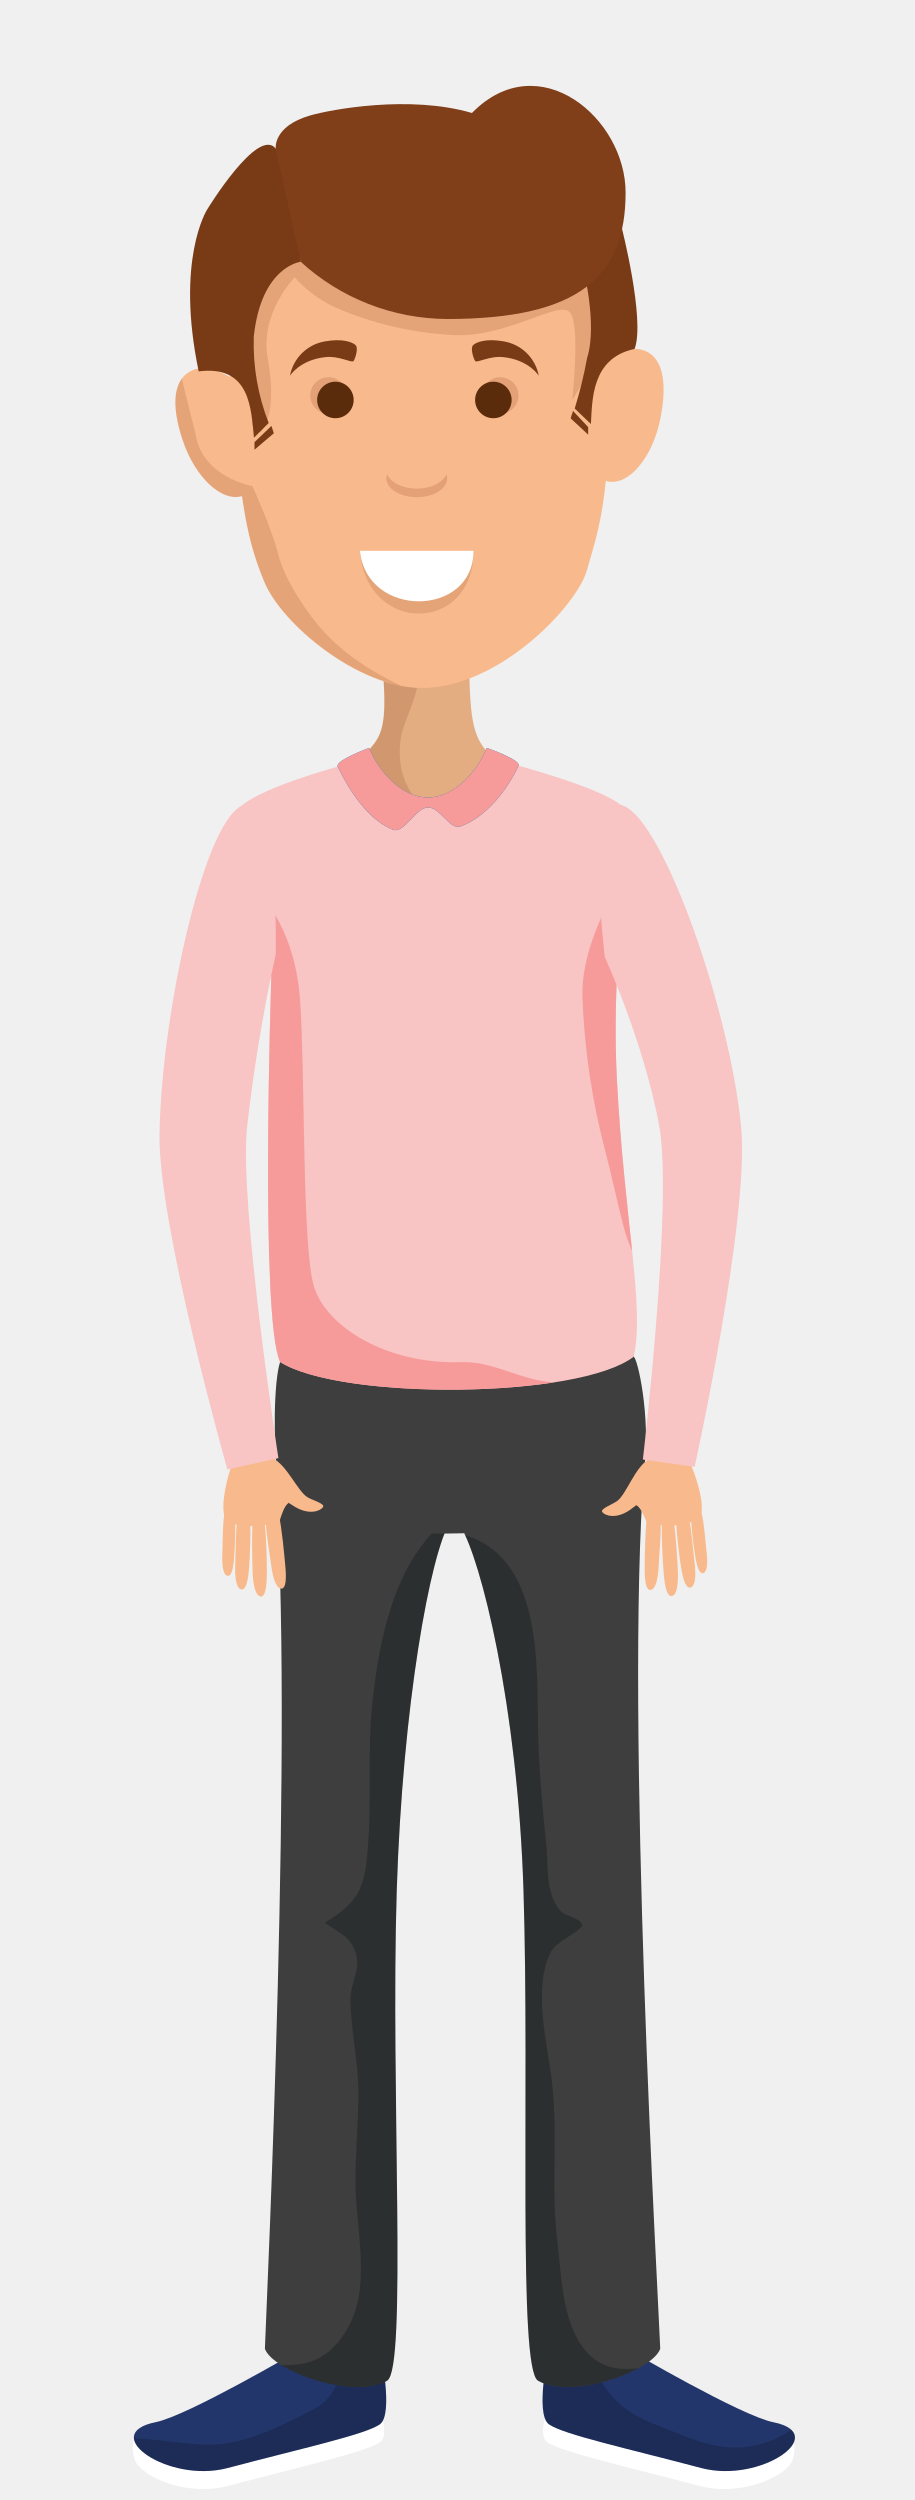
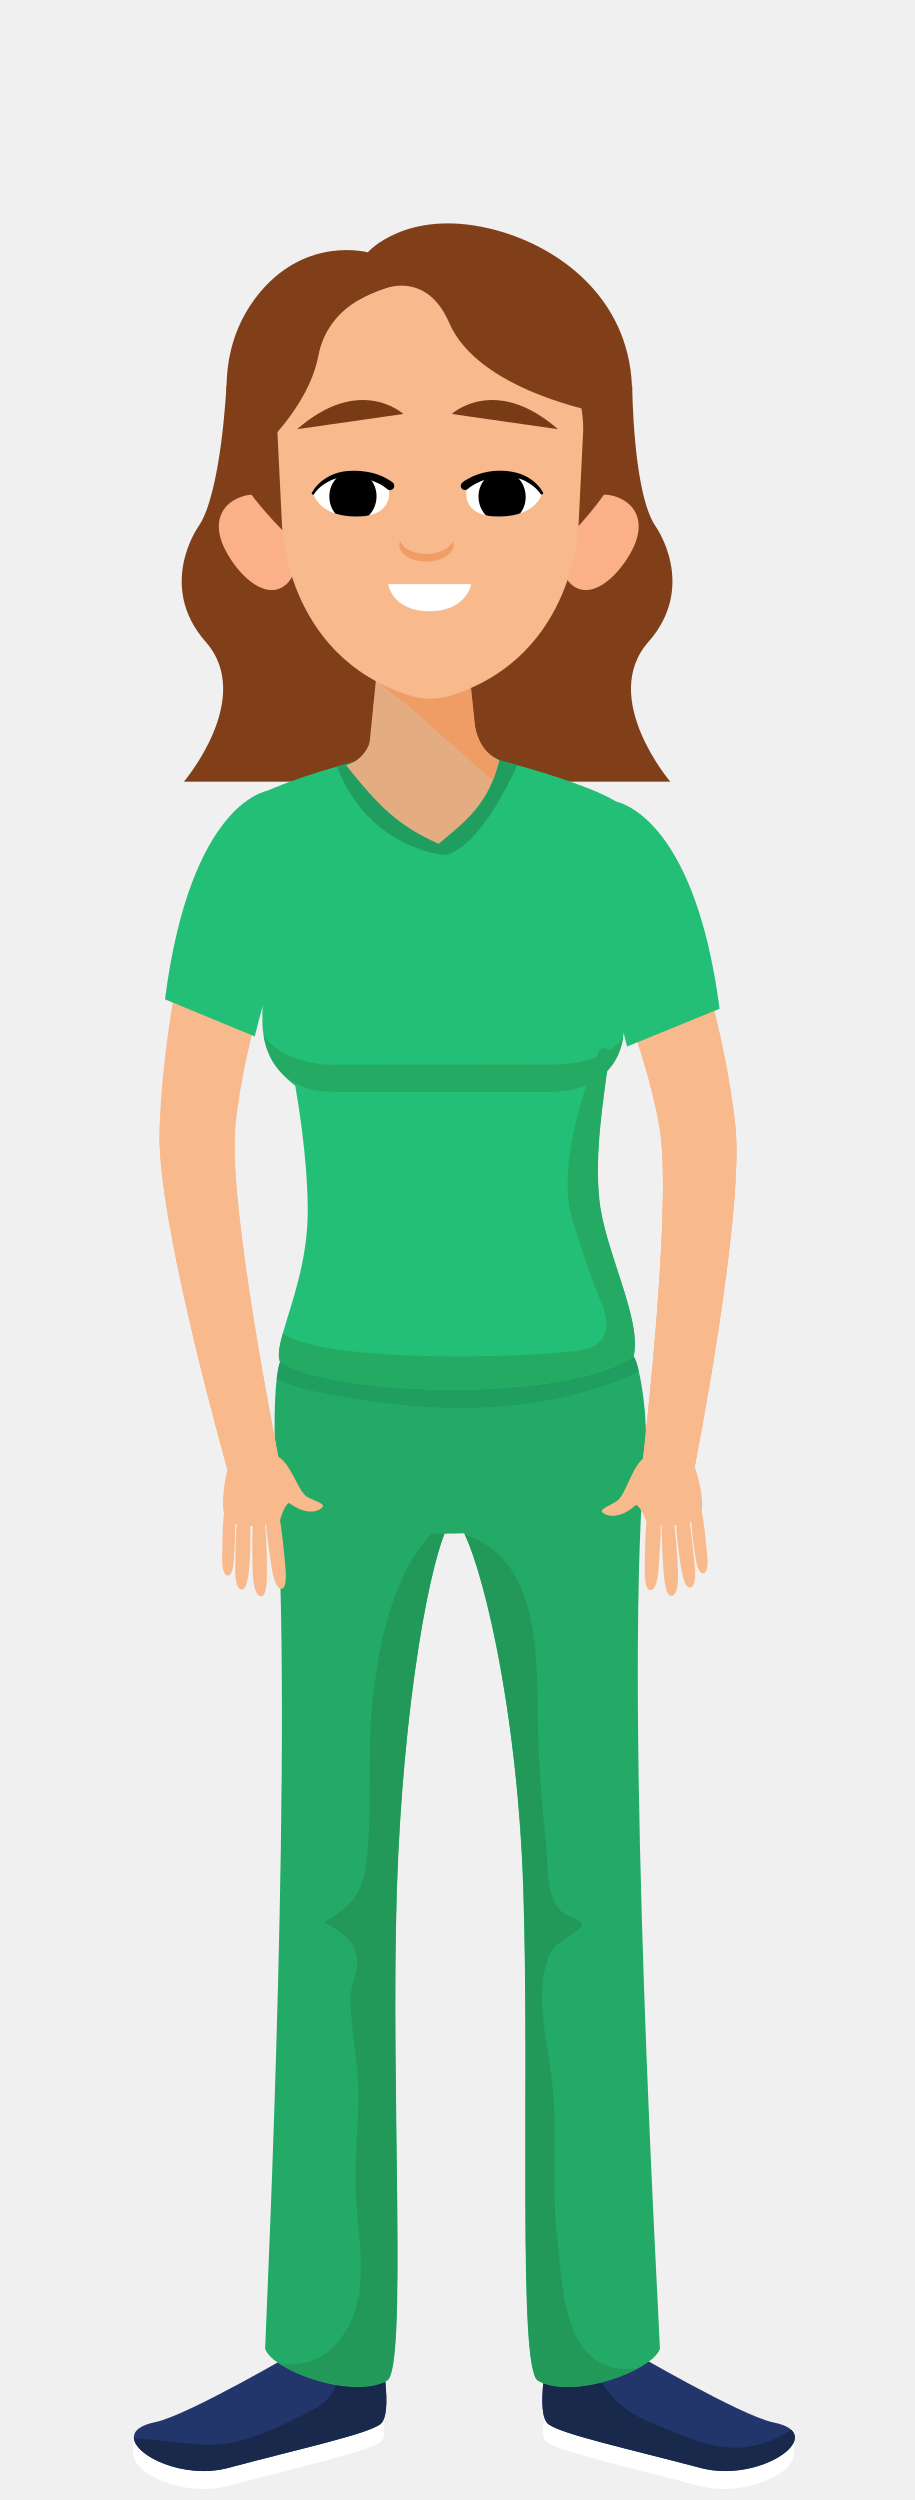
- <svg xmlns="http://www.w3.org/2000/svg" viewBox="0 0 300.52 821.26">
-   <defs>
-     <style>.cls-1{isolation:isolate;}.cls-2{fill:#fff;}.cls-3{fill:#22366b;}.cls-4{fill:#cfcfcf;}.cls-10,.cls-13,.cls-4,.cls-6{mix-blend-mode:multiply;}.cls-5{fill:#3e3e3e;}.cls-6{fill:#b7c1c6;}.cls-7{fill:#f8c4c4;}.cls-8{fill:#f79a9a;}.cls-9{fill:#e3ac81;}.cls-10{fill:#ebe0da;}.cls-11{fill:#f8ba8c;}.cls-12{fill:#793b16;}.cls-13{fill:#eadbd8;}.cls-14{fill:#5b2c0b;}.cls-15{fill:#803e19;}.cls-16{fill:#0874b7;}.cls-17{fill:#2b96f4;}</style>
-   </defs>
-   <g class="cls-1">
-     <g id="OBJECT">
-       <path class="cls-2" d="M74.76,816.67c24.38-6.46,45.14-11.14,50-14.34,3.3-2.16-.06-10.67-.06-10.67L98.42,778,44,800.84s-1.26,5.41,1,8.59C48.87,814.71,62.51,819.91,74.76,816.67Z" />
-       <path class="cls-2" d="M229.85,816.67c-24.38-6.46-45.14-11.14-50-14.34-3.3-2.16.07-10.67.07-10.67L206.19,778l54.43,22.89s1.28,5.41-1,8.59C255.75,814.71,242.1,819.91,229.85,816.67Z" />
-       <path class="cls-3" d="M230.35,810.76c-24.37-6.46-45.24-11-50-14.34s0-24.86,0-24.86l26.36.48S243.41,793.58,254,795.7C273.12,799.53,250,815.94,230.35,810.76Z" />
-       <path class="cls-4" d="M259.91,798.18A32.37,32.37,0,0,1,240.09,804c-5.9-.33-11.4-2.13-16.83-4.37-5.62-2.32-12.27-4.46-17.26-8-7.22-5.1-10.39-12.88-15.17-19.92l-10.5-.2s-4.78,21.51,0,24.86,25.65,7.88,50,14.34C247,815.16,266.21,804,259.91,798.18Z" />
-       <path class="cls-5" d="M151.24,501.37c6.69,10.52,18.82,59,20.73,119.64,2.06,65.48-1.91,157.25,4.78,161.07,11.27,6.44,37.76-3.34,40.14-10.52-.47-13.85-11.72-207.7-5.27-288.71C174.11,461.11,136,477.44,151.24,501.37Z" />
-       <path class="cls-6" d="M192.37,772.24c-7.83-9.22-7.92-25-9.31-36.42-2.2-18.15.53-35.88-2-54.09-1.64-11.83-5.71-28.62-.39-39.93,1.86-4,7.39-5.72,10.24-8.72,1.9-2-4.26-3.65-5.51-4.37-1.75-1-2.94-3.21-3.69-5-2.32-5.43-1.66-12.55-2.29-18.31-1.07-9.82-1.92-19.66-2.42-29.53-1.17-22.77,3.57-63-24.21-71.58,6.86,14.8,17.4,60.47,19.17,116.69,2.06,65.48-1.91,157.25,4.78,161.07,8,4.57,23.67,1,32.94-4.08C203.3,778.75,197.18,777.91,192.37,772.24Z" />
-       <path class="cls-3" d="M74.76,810.76c24.38-6.46,45.24-11,50-14.34s0-24.86,0-24.86L98.42,772S61.7,793.58,51.11,795.7C32,799.53,55.16,815.94,74.76,810.76Z" />
-       <path class="cls-4" d="M124.78,771.56l-14,.26a15.91,15.91,0,0,1-7.93,19.72c-8.18,4.25-17.56,9-26.58,10.83-10.13,2.11-20.82-1-31-1.25a3.31,3.31,0,0,1-1.3-.28c.2,5.94,16.44,13.71,30.78,9.92,24.38-6.46,45.24-11,50-14.34S124.78,771.56,124.78,771.56Z" />
-       <path class="cls-5" d="M148.05,499.54c-6.69,10.51-15.8,60.78-17.71,121.47-2.06,65.48,3.52,157.25-3.17,161.07-11.27,6.44-37.76-3.34-40.15-10.52.5-14.29,9.72-207.4,3.23-288.83C127.77,461,163.28,475.61,148.05,499.54Z" />
-       <path class="cls-6" d="M148.05,499.54c.49-.78.93-1.54,1.32-2.3-19.23,13-24.76,40.2-27.08,62.34-1.63,15.55-.18,31-1.4,46.53-.47,6.07-.91,13.23-5,18.15-2.58,3.13-5.9,5.3-9.29,7.41,3.52,2.34,7.76,4.3,9.51,8,3.34,7-1.24,11-1,18,.31,10.14,2.64,20.09,2.61,30.27s-1.13,20.53-.92,30.79c.31,15.07,5.45,33.79-3.42,47.48-6,9.23-12.54,10.88-21,10.74,8.9,5.57,26.19,10,34.74,5.13,6.69-3.82,1.11-95.59,3.17-161.07C132.25,560.32,141.36,510.05,148.05,499.54Z" />
-       <path class="cls-5" d="M91.46,487.79c-1.88-13.87-1.47-34.4.56-40.38S205,429.17,208.14,445.72c1.24.06,5.67,19.45,3.48,37.13C208.4,508.94,94.57,510.72,91.46,487.79Z" />
-       <path class="cls-7" d="M208.14,445.72C189.87,459.61,112,460,92,447.41c-6.68-14.59-2.89-126.52-2.89-126.52S73.38,271.14,77.94,266c9.28-10.5,63.53-21.76,63.53-21.76S199.19,257,205.5,266c3.07,4.39-5.13,45-2.83,88.87C205.11,401.27,211.92,429.75,208.14,445.72Z" />
-       <path class="cls-8" d="M191.34,327.68a231.33,231.33,0,0,0,7.64,51c2.09,8.12,3.82,16.33,5.91,24.44a60.72,60.72,0,0,0,2.77,7.91c-1.53-14.81-3.79-33.31-5-56.17-1.38-26.4,1-51.61,2.51-68.46C198,299.31,190.91,313.45,191.34,327.68Z" />
-       <path class="cls-8" d="M151.88,447.47c-25,.9-44.8-11.75-48.75-24.87s-2.84-69.46-4.56-94.13c-1.19-17-7.54-30.54-18.72-41.23,3.54,15.51,9.28,33.65,9.28,33.65S85.34,432.82,92,447.41c14.48,9.16,59.48,11.44,90.06,6.7C171.63,453.67,161.91,447.11,151.88,447.47Z" />
-       <path class="cls-9" d="M166.45,250.41s-7.19,12.72-24.3,12.72a34,34,0,0,1-26.25-12.61s3.23-1.17,7.07-6.31,4.33-12.36,1.38-37.81c-3.65-31.56,28.72-34.23,30.06-6.45-.81,32.2.27,39.67,4.29,45.35C161.46,249.2,166.45,250.41,166.45,250.41Z" />
-       <path class="cls-10" d="M131.57,243.07c1.12-8.51,11-21.63,2.47-29.14a21.86,21.86,0,0,0-9.37-4.66c2.59,23.11,2.1,29.86-1.7,34.94s-7.07,6.31-7.07,6.31A39.77,39.77,0,0,0,136.25,262C132.41,257.22,130.58,250.66,131.57,243.07Z" />
-       <path class="cls-11" d="M209.93,114.71c-2.39-.42-5.66.56-8.78,2.52.21-8.64.35-17.75.49-27.38.49-34.42-35.73-51.47-65.7-47.94C98.51,46.31,73.25,61.56,74.06,92c.21,8,.65,19.35,1.48,31.85-4.05-2.44-8.53-3.47-11.41-2.55-7.42,2.39-8.14,11.46-4.07,23.5S72.74,164.94,79.49,163c1.81,12.55,3.86,19.76,7.32,28.14,5.81,14.06,31,34.87,51.78,34.87,25.34,0,50.75-26.93,54.12-38.39,2.88-9.81,5-16.63,6.31-29.67a4.41,4.41,0,0,0,.7.23c7,1.34,14.68-8,17.23-20.71C219.46,124.93,217.59,116,209.93,114.71Z" />
-       <path class="cls-10" d="M104.11,204.85c-4.75-5.83-10.86-15.29-12.65-22.57-2.06-8.38-8.53-22.59-8.53-22.59s-16.33-2.78-18.66-16.9c-.26-1.59-4.34-16.93-4.49-18.52-3.13,4.12-2.77,11.47.28,20.49,4.09,12.05,12.68,20.18,19.43,18.19,1.81,12.55,3.86,19.76,7.32,28.14,5.17,12.51,25.71,30.35,44.78,34.14C121.06,220.11,111.49,213.91,104.11,204.85Z" />
-       <path class="cls-10" d="M201.5,99c-3.73-10.17-2.38-20-11.22-22.37-5.73-1.53-31.77,21-37.47,19.43-12.69-3.62-23.34-8.25-33.41-16.8-3.08-2.62-8.78-7.33-12.74-3.44-2.54,2.5-8.6-2.78-10,.45-3.34,7.58-8-2.14-13.28,4.39-1.63,2-4,13.07-5.9,14.79-2.92,2.65,4.72,23.88,5.06,27.4a138.43,138.43,0,0,1,.26,16.79c.26-.32,2.58,2.77,2.85,2.44,4.72-5.83,3.59-17.27,2.3-24.43-2.68-14.89,8.87-26.52,8.87-26.52A40.69,40.69,0,0,0,110.14,101a111.61,111.61,0,0,0,39,9.08c17.48.86,34.48-11.6,38.06-7.48s.77,28.76.77,28.76S204.16,106.23,201.5,99Z" />
-       <path class="cls-12" d="M98.78,86s0-25.24-8.2-37.2C84.69,41.45,68,68.91,68,68.91S57.59,85.3,65.27,122c17-2.15,17.19,12.3,18.16,21.79,1.71-1.77,4.84-4.83,4.84-4.83a71.19,71.19,0,0,1-4.9-28.39C85.83,87.44,98.78,86,98.78,86Z" />
-       <path class="cls-12" d="M191.32,86.91s5.14,19.44,1.54,30.7a139.3,139.3,0,0,1-4.07,16.59l5.33,5.11c.45-7.73.08-21.7,14.35-24.68,3.57-9.57-4.35-40.33-4.35-40.33Z" />
-       <path class="cls-12" d="M116.18,118.57c-.55.85-4.66-1.76-9.31-1.25-8.44.91-11.62,6.12-11.62,6.12a14.08,14.08,0,0,1,11.6-11.31c5.75-1,8.87.25,9.93,1.21S116.72,117.72,116.18,118.57Z" />
-       <path class="cls-10" d="M118.22,181.05c2.2,27.6,37.36,27.11,37.36,0Z" />
-       <path class="cls-13" d="M136.9,160.52c-4.73,0-8.69-2.05-9.71-4.79a4,4,0,0,0-.27,1.4c0,3.42,4.47,6.19,10,6.19s10-2.77,10-6.19a4,4,0,0,0-.27-1.4C145.59,158.47,141.63,160.52,136.9,160.52Z" />
-       <path class="cls-13" d="M113.92,129.93a6,6,0,1,1-6-6A6,6,0,0,1,113.92,129.93Z" />
-       <path class="cls-14" d="M116.18,131.39a6,6,0,1,1-6-6A6,6,0,0,1,116.18,131.39Z" />
-       <path class="cls-12" d="M156.07,118.57c.54.85,4.65-1.76,9.3-1.25,8.44.91,11.63,6.12,11.63,6.12a14.09,14.09,0,0,0-11.61-11.31c-5.75-1-8.87.25-9.93,1.21S155.52,117.72,156.07,118.57Z" />
-       <path class="cls-13" d="M158.32,129.93a6,6,0,1,0,6-6A6,6,0,0,0,158.32,129.93Z" />
-       <path class="cls-14" d="M156.07,131.39a6,6,0,1,0,6-6A6,6,0,0,0,156.07,131.39Z" />
-       <path class="cls-15" d="M205.51,63.31c0,27.48-15.17,41.48-58.63,41.48A71.83,71.83,0,0,1,98.78,86l-8.2-37.2s-1-7.3,11.28-10.86c6.7-1.94,32.68-6.86,53.17-.82C177,14.68,205.56,38.86,205.51,63.31Z" />
-       <path class="cls-16" d="M159.9,245.68c-3.08,7.66-10.57,16.3-19.33,16.3s-16.25-8.64-19.33-16.3c0,0-11.22,4.17-10.31,6.11,3.62,7.74,10.19,17.79,18.24,20.79,3.55,1.33,7.45-7.33,11.46-7.33s7.18,7.48,10.61,6.26c8.36-3,15.45-12,19.1-20C171.19,249.64,159.9,245.68,159.9,245.68Z" />
-       <polygon class="cls-12" points="193.22 142.79 187.45 137.42 188.24 135 193.22 140.31 193.22 142.79" />
-       <polygon class="cls-12" points="83.6 147.73 89.96 142.33 89.17 139.91 83.6 145.24 83.6 147.73" />
-       <path class="cls-2" d="M118.24,180.93c2.2,22.34,37.32,21.94,37.32,0Z" />
-       <path class="cls-17" d="M112.49,250l-.12-.12S119.82,247.81,112.49,250Z" />
-       <path class="cls-11" d="M230.36,497c1.58-5.69-6.36-26.4-11.17-26.28-4,.1-10.43,16.14-10.18,23.7,1.55.88,2.69,3.93,3.33,5.42S228.78,502.71,230.36,497Z" />
-       <path class="cls-11" d="M218,516.43c-.33-4.14-.71-10.64-.59-16.32a12.6,12.6,0,0,0,3.85-.81c.83,5.27,1.16,12,1.39,16,.33,5.85-.48,8.84-2,9C219.25,524.51,218.39,521.78,218,516.43Z" />
-       <path class="cls-11" d="M223.62,514.2c-.57-3.85-1.35-9.93-1.57-15.25a16,16,0,0,0,4.09-1.11c1.13,4.91,1.5,11.42,2,15.19.68,5.46.07,8.28-1.44,8.51C225.37,521.74,224.37,519.21,223.62,514.2Z" />
-       <path class="cls-11" d="M228.26,510.49a130.07,130.07,0,0,1-1.35-13,13.06,13.06,0,0,0,3.49-.94c1,4.19,1.28,9.74,1.68,13,.58,4.67.06,7.07-1.22,7.27C229.75,516.93,228.89,514.76,228.26,510.49Z" />
-       <path class="cls-11" d="M211.78,514.57c.07-3.9.11-11.45.77-16.73,1.29.11,3.18,1.27,4.42,1,.31,5-.41,11.5-.57,15.29-.23,5.51-1.3,8.19-2.83,8.17C212.26,522.29,211.69,519.62,211.78,514.57Z" />
-       <path class="cls-11" d="M202.85,493c3.06-2.43,5.73-11,10.33-13.66.7,1.1,4.22,6.47,5.18,7.29-3.81,3.29-8.28,7.2-11.4,9.37-4.52,3.15-8.2,1.94-9.11.71C197.07,495.61,201.31,494.19,202.85,493Z" />
-       <path class="cls-7" d="M228.18,481.87l-17-2.41s10-84.66,5.37-109.68c-5.13-27.72-17.86-55.35-17.86-55.35s-6.89-55.09,6.26-49.67,34.75,66.78,38.5,105.33C246.33,399.84,228.18,481.87,228.18,481.87Z" />
-       <path class="cls-11" d="M73.75,498c-2-5.54,4.21-26.83,9-27.1,4-.22,11.7,15.25,12.06,22.81-1.48,1-2.37,4.13-2.88,5.67S75.79,503.55,73.75,498Z" />
-       <path class="cls-11" d="M87.67,516.35c0-4.15-.15-10.66-.73-16.31a12.92,12.92,0,0,1-3.91-.5c-.4,5.32-.18,12-.08,16.06.14,5.86,1.19,8.77,2.76,8.85C87.05,524.51,87.68,521.71,87.67,516.35Z" />
-       <path class="cls-11" d="M81.85,514.59c.26-3.9.55-10,.34-15.34a15.76,15.76,0,0,1-4.16-.77c-.74,5-.58,11.5-.74,15.3-.24,5.5.6,8.26,2.12,8.37C80.72,522.24,81.52,519.63,81.85,514.59Z" />
-       <path class="cls-11" d="M76.94,511.26c.22-3.32.46-8.55.29-13.09a13.4,13.4,0,0,1-3.56-.65c-.62,4.25-.48,9.81-.63,13-.2,4.7.52,7.06,1.81,7.15C76,517.79,76.66,515.57,76.94,511.26Z" />
-       <path class="cls-11" d="M93.69,514c-.39-3.88-1-11.4-2.12-16.61-1.28.22-3.07,1.53-4.32,1.36.1,5,1.34,11.43,1.8,15.2.68,5.47,2,8.06,3.48,7.91C93.84,521.73,94.19,519,93.69,514Z" />
-       <path class="cls-11" d="M100.84,491.74c-3.24-2.18-6.6-10.49-11.4-12.79-.6,1.16-3.68,6.79-4.57,7.68,4.07,3,8.84,6.52,12.12,8.43,4.76,2.77,8.33,1.26,9.14,0C106.83,493.91,102.48,492.83,100.84,491.74Z" />
-       <path class="cls-7" d="M74.7,482.73,91.46,479s-12.9-83.26-10.31-108.57a549.68,549.68,0,0,1,9.43-56.93s1.35-55.19-11.33-48.72S53,333.8,52.4,372.52C51.92,402.4,74.7,482.73,74.7,482.73Z" />
-       <path class="cls-8" d="M159.9,245.68c-3.08,7.66-10.57,16.3-19.33,16.3s-16.25-8.64-19.33-16.3c0,0-11.22,4.17-10.31,6.11,3.62,7.74,10.19,17.79,18.24,20.79,3.55,1.33,7.45-7.33,11.46-7.33s7.18,7.48,10.61,6.26c8.36-3,15.45-12,19.1-20C171.19,249.64,159.9,245.68,159.9,245.68Z" />
+ <svg xmlns="http://www.w3.org/2000/svg" xmlns:xlink="http://www.w3.org/1999/xlink" version="1.1" id="Layer_1" x="0px" y="0px" viewBox="0 0 300.5 821.3" style="enable-background:new 0 0 300.5 821.3;" xml:space="preserve">
+   <style type="text/css">
+ 	.st0{fill:#F8BA8C;}
+ 	.st1{fill:#FFFFFF;}
+ 	.st2{fill:#22366B;}
+ 	.st3{fill:#18294C;}
+ 	.st4{fill:#22AA66;}
+ 	.st5{fill:#229958;}
+ 	.st6{fill:#209E5F;}
+ 	.st7{fill:#803E19;}
+ 	.st8{fill:#FBB087;}
+ 	.st9{fill:#EF9D65;}
+ 	.st10{fill:#E3AC81;}
+ 	.st11{clip-path:url(#SVGID_2_);}
+ 	.st12{clip-path:url(#SVGID_4_);}
+ 	.st13{fill:#793B16;}
+ 	.st14{fill:#24BF77;}
+ 	.st15{fill:#24AA63;}
+ 	.st16{fill:#EADBD5;}
+ </style>
+   <g id="BACKGROUND">
+ </g>
+   <g id="OBJECT">
+     <path class="st0" d="M228.2,481.9l-17-2.4c0,0,10-84.7,5.4-109.7c-5.1-27.7-17.9-55.3-17.9-55.3s-6.9-55.1,6.3-49.7   s32.8,66.9,36.6,105.5C244.4,400,228.2,481.9,228.2,481.9z" />
+     <g>
+       <g>
+         <g>
+           <g>
+             <path class="st1" d="M74.8,816.7c24.4-6.5,45.1-11.1,50-14.3c3.3-2.2-0.1-10.7-0.1-10.7L98.4,778L44,800.8c0,0-1.3,5.4,1,8.6       C48.9,814.7,62.5,819.9,74.8,816.7z" />
+             <path class="st1" d="M229.8,816.7c-24.4-6.5-45.1-11.1-50-14.3c-3.3-2.2,0.1-10.7,0.1-10.7l26.3-13.7l54.4,22.9       c0,0,1.3,5.4-1,8.6C255.7,814.7,242.1,819.9,229.8,816.7z" />
+             <path class="st2" d="M230.3,810.8c-24.4-6.5-45.2-11-50-14.3s0-24.9,0-24.9l26.4,0.5c0,0,36.7,21.5,47.3,23.7       C273.1,799.5,250,815.9,230.3,810.8z" />
+             <path class="st3" d="M259.9,798.2c-5.4,4-13.4,6.2-19.8,5.9c-5.9-0.3-11.4-2.1-16.8-4.4c-5.6-2.3-12.3-4.5-17.3-8       c-7.2-5.1-10.4-12.9-15.2-19.9l-10.5-0.2c0,0-4.8,21.5,0,24.9c4.8,3.3,25.6,7.9,50,14.3C247,815.2,266.2,804,259.9,798.2z" />
+             <path class="st4" d="M151.2,501.4c6.7,10.5,18.8,58.9,20.7,119.6c2.1,65.5-1.9,157.2,4.8,161.1c11.3,6.4,37.8-3.3,40.1-10.5       c-0.5-13.9-11.7-207.7-5.3-288.7C174.1,461.1,136,477.4,151.2,501.4z" />
+             <path class="st5" d="M192.4,772.2c-7.8-9.2-7.9-25-9.3-36.4c-2.2-18.1,0.5-35.9-2-54.1c-1.6-11.8-5.7-28.6-0.4-39.9       c1.9-4,7.4-5.7,10.2-8.7c1.9-2-4.3-3.6-5.5-4.4c-1.7-1-2.9-3.2-3.7-5c-2.3-5.4-1.7-12.5-2.3-18.3c-1.1-9.8-1.9-19.7-2.4-29.5       c-1.2-22.8,3.6-63-24.2-71.6c6.9,14.8,17.4,60.5,19.2,116.7c2.1,65.5-1.9,157.2,4.8,161.1c8,4.6,23.7,1,32.9-4.1       C203.3,778.8,197.2,777.9,192.4,772.2z" />
+             <path class="st2" d="M74.8,810.8c24.4-6.5,45.2-11,50-14.3s0-24.9,0-24.9L98.4,772c0,0-36.7,21.5-47.3,23.7       C32,799.5,55.2,815.9,74.8,810.8z" />
+             <path class="st3" d="M124.8,771.6l-14,0.3c2.4,7.1,0.2,15.5-7.9,19.7c-8.2,4.3-17.6,9-26.6,10.8c-10.1,2.1-20.8-1-31-1.2       c-0.5,0-0.9-0.1-1.3-0.3c0.2,5.9,16.4,13.7,30.8,9.9c24.4-6.5,45.2-11,50-14.3C129.6,793.1,124.8,771.6,124.8,771.6z" />
+             <path class="st4" d="M148.1,499.5c-6.7,10.5-15.8,60.8-17.7,121.5c-2.1,65.5,3.5,157.2-3.2,161.1c-11.3,6.4-37.8-3.3-40.1-10.5       c0.5-14.3,9.7-207.4,3.2-288.8C127.8,461,163.3,475.6,148.1,499.5z" />
+             <path class="st5" d="M148.1,499.5c0.5-0.8,0.9-1.5,1.3-2.3c-19.2,13-24.8,40.2-27.1,62.3c-1.6,15.6-0.2,31-1.4,46.5       c-0.5,6.1-0.9,13.2-5,18.1c-2.6,3.1-5.9,5.3-9.3,7.4c3.5,2.3,7.8,4.3,9.5,8c3.3,7-1.2,11-1,18c0.3,10.1,2.6,20.1,2.6,30.3       c0,10.3-1.1,20.5-0.9,30.8c0.3,15.1,5.4,33.8-3.4,47.5c-6,9.2-12.5,10.9-21,10.7c8.9,5.6,26.2,10,34.7,5.1       c6.7-3.8,1.1-95.6,3.2-161.1C132.3,560.3,141.4,510.1,148.1,499.5z" />
+             <path class="st4" d="M211.6,482.9c-3.2,26.1-117,27.9-120.2,4.9c-1.5-10.9-1.5-26-0.5-34.8c0.3-2.4,0.6-4.3,1.1-5.6       c2-6,112.9-18.2,116.1-1.7c0.4,0,1,1.7,1.7,4.5C211.4,457,213.2,470.4,211.6,482.9z" />
+             <path class="st6" d="M209.8,450.3c-1.7,1.2-3.6,2-5.6,2.8c-29.4,11.8-62.5,11.2-93.6,5.4c-6.3-1.2-13.5-2.5-19.7-5.4       c0.3-2.4,0.6-4.3,1.1-5.6c2-6,112.9-18.2,116.1-1.7C208.5,445.7,209.1,447.4,209.8,450.3z" />
+             <g>
+               <path class="st7" d="M74.4,126.7c0,0-1.7,35.7-9.3,46.4c0,0-13.7,19.4,2.5,37.8s-7.2,45.9-7.2,45.9H139V122.1L74.4,126.7z" />
+               <path class="st7" d="M207.7,126.8c0,0,0.2,35.6,7.8,46.3c0,0,13.7,19.4-2.5,37.8s7.2,45.9,7.2,45.9h-78.5V122.1L207.7,126.8z" />
+               <path class="st7" d="M203.4,137.9c0,34.8-28.2,62.9-62.9,62.9s-62.9-28.2-62.9-62.9c0-34.8,28.2-57.6,62.9-57.6        S203.4,103.1,203.4,137.9z" />
+               <g>
+                 <g>
+                   <g>
+                     <path class="st8" d="M95.6,171.9c3.2,7.2,3,18.9-3.9,21.5s-15-6.7-18.3-14c-3.2-7.2-1.3-13.5,5.6-16.1           C85.9,160.7,92.4,164.6,95.6,171.9z" />
+                   </g>
+                 </g>
+                 <line class="st9" x1="81.1" y1="172" x2="92.6" y2="181.1" />
+               </g>
+               <g>
+                 <g>
+                   <g>
+                     <path class="st8" d="M186.1,171.9c-3.2,7.2-3,18.9,3.9,21.5s15-6.7,18.3-14c3.2-7.2,1.3-13.5-5.6-16.1           C195.8,160.7,189.3,164.6,186.1,171.9z" />
+                   </g>
+                 </g>
+                 <line class="st9" x1="201.8" y1="172" x2="190.3" y2="181.1" />
+               </g>
+               <path class="st7" d="M198.4,162.5c0,0-25.1,37-57,37s-58.8-37-58.8-37c0-30.6,26.9-74,58.8-74S198.4,131.8,198.4,162.5z" />
+               <g>
+                 <polygon class="st10" points="124.7,211.6 117.4,283.5 160.5,283.5 153.1,210.9        " />
+                 <polygon class="st9" points="123.7,223.8 157.2,249.7 153.6,214.9        " />
+               </g>
+               <g>
+                 <g>
+                   <path id="XMLID_15_" class="st0" d="M141.4,92.3L141.4,92.3c-26.7,0-50.3,23.4-50.3,48.9l1.5,30.6c0,0,0.6,43.4,41.7,56.6          c4.6,1.5,9.5,1.5,14.1,0c41.2-13.2,41.7-56.6,41.7-56.6l1.5-30.6C191.7,115.7,168.1,92.3,141.4,92.3z" />
+                 </g>
+               </g>
+               <g>
+                 <g>
+                   <g>
+                     <g>
+                       <path id="XMLID_14_" class="st1" d="M153.2,161.8c0,0,0.1-6.5,12.5-5.6c11.1,0.8,12.4,5.8,12.4,5.8s-1.6,7.5-13.8,7.7            C152.1,170,153.2,161.8,153.2,161.8z" />
+                     </g>
+                     <g>
+                       <defs>
+                         <path id="SVGID_1_" d="M153.2,161.8c0,0,0.1-6.5,12.5-5.6c11.1,0.8,12.4,5.8,12.4,5.8s-1.6,7.5-13.8,7.7             C152.1,170,153.2,161.8,153.2,161.8z" />
+                       </defs>
+                       <clipPath id="SVGID_2_">
+                         <use xlink:href="#SVGID_1_" style="overflow:visible;" />
+                       </clipPath>
+                       <path class="st11" d="M172.7,163.3c0,4.6-3.5,8.4-7.8,8.3c-4.3,0-7.7-3.8-7.7-8.5c0-4.6,3.5-8.4,7.8-8.3            C169.3,154.8,172.7,158.6,172.7,163.3z" />
+                     </g>
+                   </g>
+                   <g>
+                     <path d="M151.9,158.5c0.6-0.5,1.1-0.8,1.7-1.1c0.6-0.3,1.1-0.6,1.7-0.9c1.2-0.5,2.3-0.9,3.5-1.2c2.4-0.6,4.9-0.8,7.3-0.6           c2.5,0.2,4.9,0.8,7.1,2c2.1,1.2,4,2.9,5.2,5.1c0.1,0.2,0,0.5-0.2,0.6s-0.5,0.1-0.6-0.1l0,0c-1.2-1.8-3.1-3.3-5.1-4.3           s-4.3-1.4-6.5-1.4s-4.5,0.4-6.6,1c-1.1,0.3-2.1,0.8-3.1,1.3c-0.5,0.3-1,0.5-1.4,0.8s-0.9,0.6-1.2,0.9l0,0           c-0.6,0.5-1.5,0.5-2-0.1S151.3,159.1,151.9,158.5C151.9,158.6,151.9,158.5,151.9,158.5z" />
+                   </g>
+                 </g>
+                 <g>
+                   <g>
+                     <g>
+                       <path id="XMLID_13_" class="st1" d="M127.8,161.8c0,0-0.1-6.5-12.5-5.6c-11.1,0.8-12.4,5.8-12.4,5.8s1.5,7.5,13.7,7.7            C128.8,170,127.8,161.8,127.8,161.8z" />
+                     </g>
+                     <g>
+                       <defs>
+                         <path id="SVGID_3_" d="M127.8,161.8c0,0-0.1-6.5-12.5-5.6c-11.1,0.8-12.4,5.8-12.4,5.8s1.5,7.5,13.7,7.7             C128.8,170,127.8,161.8,127.8,161.8z" />
+                       </defs>
+                       <clipPath id="SVGID_4_">
+                         <use xlink:href="#SVGID_3_" style="overflow:visible;" />
+                       </clipPath>
+                       <path class="st12" d="M108.2,163.2c0,4.6,3.5,8.4,7.8,8.3c4.3,0,7.7-3.8,7.7-8.5c0-4.6-3.5-8.4-7.8-8.3            C111.6,154.8,108.1,158.6,108.2,163.2z" />
+                     </g>
+                   </g>
+                   <g>
+                     <path d="M127.1,160.6c-0.3-0.3-0.8-0.6-1.2-0.9c-0.4-0.3-0.9-0.6-1.4-0.8c-1-0.5-2-0.9-3.1-1.3c-2.1-0.7-4.4-1-6.6-1           s-4.5,0.4-6.5,1.4s-3.9,2.4-5.1,4.3l0,0c-0.1,0.2-0.4,0.3-0.6,0.1c-0.2-0.1-0.3-0.4-0.1-0.6c1.2-2.2,3.1-3.9,5.2-5.1           c2.1-1.2,4.6-1.9,7.1-2c2.5-0.2,4.9,0.1,7.3,0.6c1.2,0.3,2.4,0.7,3.5,1.2c0.6,0.3,1.1,0.5,1.7,0.9c0.6,0.3,1.1,0.6,1.7,1.1           c0.6,0.5,0.7,1.4,0.2,2S127.8,161.2,127.1,160.6C127.2,160.7,127.1,160.7,127.1,160.6L127.1,160.6z" />
+                   </g>
+                 </g>
+                 <path class="st13" d="M148.4,136c0,0,14.2-13.1,34.9,5L148.4,136z" />
+                 <path class="st13" d="M132.5,136c0,0-14.2-13.1-34.9,5L132.5,136z" />
+                 <path class="st1" d="M127.5,191.9h27.3c0,0-1.5,8.9-13.7,8.9C128.8,200.8,127.5,191.9,127.5,191.9z" />
+               </g>
+               <path class="st7" d="M123.7,95.8c0,0-15.9,4.5-19.1,21c-3.3,17.5-19.9,31.7-19.9,31.7s7.1-41.9,7.8-43.2        C93.3,104,123.7,95.8,123.7,95.8z" />
+               <path class="st7" d="M123.7,95.8c0,0,15.7-8.6,23.9,10.3c9.6,22.3,49.3,29.4,49.3,29.4S202,109,176.1,98        C150.3,86.9,139.5,86.6,123.7,95.8z" />
+               <path class="st7" d="M120.8,82.9c0,0,12.5-14.2,39.7-7.9c22.8,5.3,45.9,22.7,47.1,51.7l-10.3,9.4L157.2,95L120.8,82.9z" />
+               <path class="st7" d="M120.8,82.9c0,0-19.7-5.4-35.2,12.9C65,120.2,79.2,152,79.2,152l25.1-45.5L120.8,82.9z" />
+             </g>
+             <path class="st14" d="M208.1,445.7c-22.4,15.1-98,13.3-116.1,1.7c-0.8-1.9-0.3-5,0.9-9.3c2.6-9.4,8.4-24.1,8.2-41       c-0.3-34.8-12-76.2-12-76.2s6.4,2.6-0.2-0.6c0-0.1-0.1-0.2-0.1-0.3c-0.1-0.2-0.1-0.4-0.2-0.6c0,0,0,0,0-0.1l0,0       c0-0.1-0.1-0.2-0.1-0.3c-0.2-0.8-0.5-1.7-0.9-2.8c-0.2-0.7-0.4-1.4-0.6-2.1c-0.1-0.2-0.1-0.4-0.2-0.6c-0.1-0.4-0.3-0.8-0.4-1.3       c0,0,0,0,0-0.1l0,0c-1.7-5.6-3.4-11.7-4.8-17.5c-0.2-0.9-0.5-1.9-0.7-2.8c0-0.1,0-0.1,0-0.2c-2.6-10.1-5.1-23.9-3-25.7       c0.3-0.4,0.8-0.8,1.3-1.2l0,0c6-5.2,24.6-11.1,37.3-14.5l0,0c6.9-1.9,21.1-5.3,24.9-6c0,0,12.1,2.7,25,6.2l0,0       c13.5,3.6,32.1,9.5,37.6,14.1l0,0c0.6,0.5,1.1,1,1.4,1.5c1.2,1.8,0.7,9.3-0.3,20.4c-1.1,12.2-2.2,24.5-2.6,36.9       c0,0.2,0,0.3,0,0.4c-0.3,6.9-1.2,14.1-2.2,21.4c-2.2,16.5-5.1,33.5-3.5,48.9C198.4,410.4,211.2,433.9,208.1,445.7z" />
+             <path class="st14" d="M179.2,361.6h-67c-14.3,0-26-11.7-26-26v-4.4c0-14.3,11.7-26,26-26h67c14.3,0,20.2,0.5,20.2,14.8       l5.8,15.5C205.2,349.9,193.5,361.6,179.2,361.6z" />
+             <path class="st15" d="M208.1,445.7c-22.4,15.1-98,13.3-116.1,1.7c-0.8-1.9-0.3-5,0.9-9.3c15.6,10.5,89.3,7.7,99.5,5.1       c11.1-2.7,5.3-14.9,5.3-14.9s-3.5-7.4-9.7-27.8c-6.3-20.4,8.9-55.6,8.9-55.6c1-0.9,2.2-0.8,3.5,0.1       c-2.2,16.5-5.1,33.5-3.5,48.9C198.4,410.4,211.2,433.9,208.1,445.7z" />
+             <path class="st6" d="M169.9,251.4c-2.7,6-12.9,27.2-23.6,29.5c0,0-24.9-1.5-35.6-29c2-0.6,3.9-1.1,5.8-1.6l0,0       c0.2-0.1,0.4-0.2,0.6-0.3c0.1-0.1,0.3-0.2,0.4-0.3c1.3-0.9,3.3-2.5,5.4-5.4c0.1-0.2,0.2-0.3,0.3-0.5c0.2-0.3,0.4-0.6,0.6-1       c0.1-0.2,0.2-0.4,0.3-0.6c0.5-1,0.9-2,1.2-3.2c2.1-0.1,4.6-0.2,7.2-0.3l0,0c7.4-0.2,16.2,0,23.4,1.1c0.7,2.3,1.5,3.9,2.6,5.5       c2.3,3.3,6.3,4.7,7.4,5c0.2,0.1,0.3,0.1,0.3,0.1l0,0C167.6,250.7,168.7,251,169.9,251.4z" />
+             <path class="st16" d="M78.6,338.2c-2.2,8.2-5.1,17.6-9.9,24.7c-1.4,2-2.9,4.9-5.2,6c-4.9,2.5-3.1,5.5,0,8.6       c13,12.9,6.9,31.4,10.3,47.8c2,9.6,4.4,19.2,6.7,28.6c2,7.7,5.6,14.2,10.1,20.4c-3.4-17.8-15.5-82.6-13.3-104.3       c2.9-28,13.3-56.6,13.3-56.6s0-4.4-0.3-10.6c-1.2,2.9-2.5,5.8-3.6,8.7C83.3,320.3,81,329.2,78.6,338.2z" />
+           </g>
+         </g>
+         <path class="st0" d="M228.2,481.9l-17-2.4c0,0,10-84.7,5.4-109.7c-5.1-27.7-17.9-55.3-17.9-55.3s-6.9-55.1,6.3-49.7     s32.8,66.9,36.6,105.5C244.4,400,228.2,481.9,228.2,481.9z" />
+         <path class="st0" d="M74.7,482.7l16.8-3.8c0,0-16.8-83.6-14.2-108.9c2.9-28,13.3-56.6,13.3-56.6s1.3-55.2-11.3-48.7     c-12.7,6.5-26.2,69.1-26.9,107.8C51.9,402.4,74.7,482.7,74.7,482.7z" />
+       </g>
    </g>
+     <path class="st14" d="M87.9,259.8c0,0-25.3,3.4-33.7,68.5l29.5,12.2c0,0,8.4-34.6,12.5-37.6C100.4,299.9,91.5,258.6,87.9,259.8z" />
+     <path class="st14" d="M201.8,263.2c0,0,26.1,3.1,34.6,68.2L206,343.8c0,0-8.4-34.6-12.5-37.6C189.4,303.3,198.3,262,201.8,263.2z" />
+     <path class="st0" d="M74.7,482.7l16.8-3.8c0,0-16.8-83.6-14.2-108.9c2.9-28-24.2-36.3-24.9,2.5C51.9,402.4,74.7,482.7,74.7,482.7z" />
+     <g>
+       <path class="st0" d="M230.4,497c1.6-5.7-4.1-27.2-11.2-26.3c-4,0.5-10.4,16.1-10.2,23.7c1.6,0.9,2.7,3.9,3.3,5.4    C213,501.4,228.8,502.7,230.4,497z" />
+       <path class="st0" d="M218,516.4c-0.3-4.1-0.7-10.6-0.6-16.3c1.3-0.1,2.6-0.4,3.9-0.8c0.8,5.3,1.2,12,1.4,16c0.3,5.8-0.5,8.8-2,9    C219.2,524.5,218.4,521.8,218,516.4z" />
+       <path class="st0" d="M223.6,514.2c-0.6-3.9-1.4-9.9-1.6-15.3c1.3-0.1,2.9-0.6,4.1-1.1c1.1,4.9,1.5,11.4,2,15.2    c0.7,5.5,0.1,8.3-1.4,8.5C225.4,521.7,224.4,519.2,223.6,514.2z" />
+       <path class="st0" d="M228.3,510.5c-0.5-3.3-1.2-8.5-1.3-13c1.1-0.1,2.5-0.5,3.5-0.9c1,4.2,1.3,9.7,1.7,13c0.6,4.7,0.1,7.1-1.2,7.3    C229.7,516.9,228.9,514.8,228.3,510.5z" />
+       <path class="st0" d="M211.8,514.6c0.1-3.9,0.1-11.4,0.8-16.7c1.3,0.1,3.2,1.3,4.4,1c0.3,5-0.4,11.5-0.6,15.3    c-0.2,5.5-1.3,8.2-2.8,8.2C212.3,522.3,211.7,519.6,211.8,514.6z" />
+       <path class="st0" d="M202.8,493c3.1-2.4,4.8-11.8,9.4-14.5c0.7,1.1,5.2,7.3,6.1,8.1c-3.8,3.3-8.3,7.2-11.4,9.4    c-4.5,3.1-8.2,1.9-9.1,0.7C197.1,495.6,201.3,494.2,202.8,493z" />
+     </g>
+     <g>
+       <path class="st0" d="M73.8,498c-2-5.5,1.7-26.7,9-27.1c4-0.2,11.7,15.3,12.1,22.8c-1.5,1-2.4,4.1-2.9,5.7    C91.4,500.9,75.8,503.5,73.8,498z" />
+       <path class="st0" d="M87.7,516.3c0-4.1-0.1-10.7-0.7-16.3c-1.3,0-2.6-0.1-3.9-0.5c-0.4,5.3-0.2,12-0.1,16.1    c0.1,5.9,1.2,8.8,2.8,8.8C87.1,524.5,87.7,521.7,87.7,516.3z" />
+       <path class="st0" d="M81.9,514.6c0.3-3.9,0.5-10,0.3-15.3c-1.3,0-3-0.4-4.2-0.8c-0.7,5-0.6,11.5-0.7,15.3    c-0.2,5.5,0.6,8.3,2.1,8.4C80.7,522.2,81.5,519.6,81.9,514.6z" />
+       <path class="st0" d="M76.9,511.3c0.2-3.3,0.5-8.5,0.3-13.1c-1.1,0-2.5-0.3-3.6-0.7c-0.6,4.3-0.5,9.8-0.6,13    c-0.2,4.7,0.5,7.1,1.8,7.1C76,517.8,76.7,515.6,76.9,511.3z" />
+       <path class="st0" d="M93.7,514c-0.4-3.9-1-11.4-2.1-16.6c-1.3,0.2-3.1,1.5-4.3,1.4c0.1,5,1.3,11.4,1.8,15.2c0.7,5.5,2,8.1,3.5,7.9    C93.8,521.7,94.2,519,93.7,514z" />
+       <path class="st0" d="M100.8,491.7c-3.2-2.2-5.1-11.1-9.9-13.4c-0.6,1.2-5.2,7.4-6.1,8.3c4.1,3,8.8,6.5,12.1,8.4    c4.8,2.8,8.3,1.3,9.1,0C106.8,493.9,102.5,492.8,100.8,491.7z" />
+     </g>
+     <path class="st0" d="M228.2,481.9l-17-2.4c0,0,10-84.7,5.4-109.7c-5.1-27.7,21.2-38.1,25,0.4C244.4,400,228.2,481.9,228.2,481.9z" />
+     <path class="st10" d="M122.7,231.2c1,12.8-2.9,18.3-9,20.2c10.7,13.5,17.3,20,30.4,25.8c9-7.5,16.4-13,19.9-27.4   c-6.3-2.8-8.4-9.3-8.7-17.4L122.7,231.2z" />
+     <path class="st9" d="M133.8,231.6l28.1,24.9l2.1-6.7c-6.3-2.8-8.4-9.3-8.7-17.4L133.8,231.6z" />
+     <path class="st15" d="M86.6,340c0,0,1.3,18.7,22.8,18.7c18.3,0,71.6,0,71.6,0s21.2,0.9,23.8-18.3c0,0-3.8,9.3-24.1,9.3   c-16.8,0-72.3,0.1-72.3,0.1S92.9,349.6,86.6,340z" />
+     <path class="st9" d="M140.1,182c-4.2,0-7.8-1.8-8.7-4.3c-0.1,0.4-0.2,0.8-0.2,1.3c0,3.1,4,5.5,8.9,5.5s8.9-2.5,8.9-5.5   c0-0.4-0.1-0.9-0.2-1.3C147.8,180.2,144.3,182,140.1,182z" />
  </g>
</svg>
